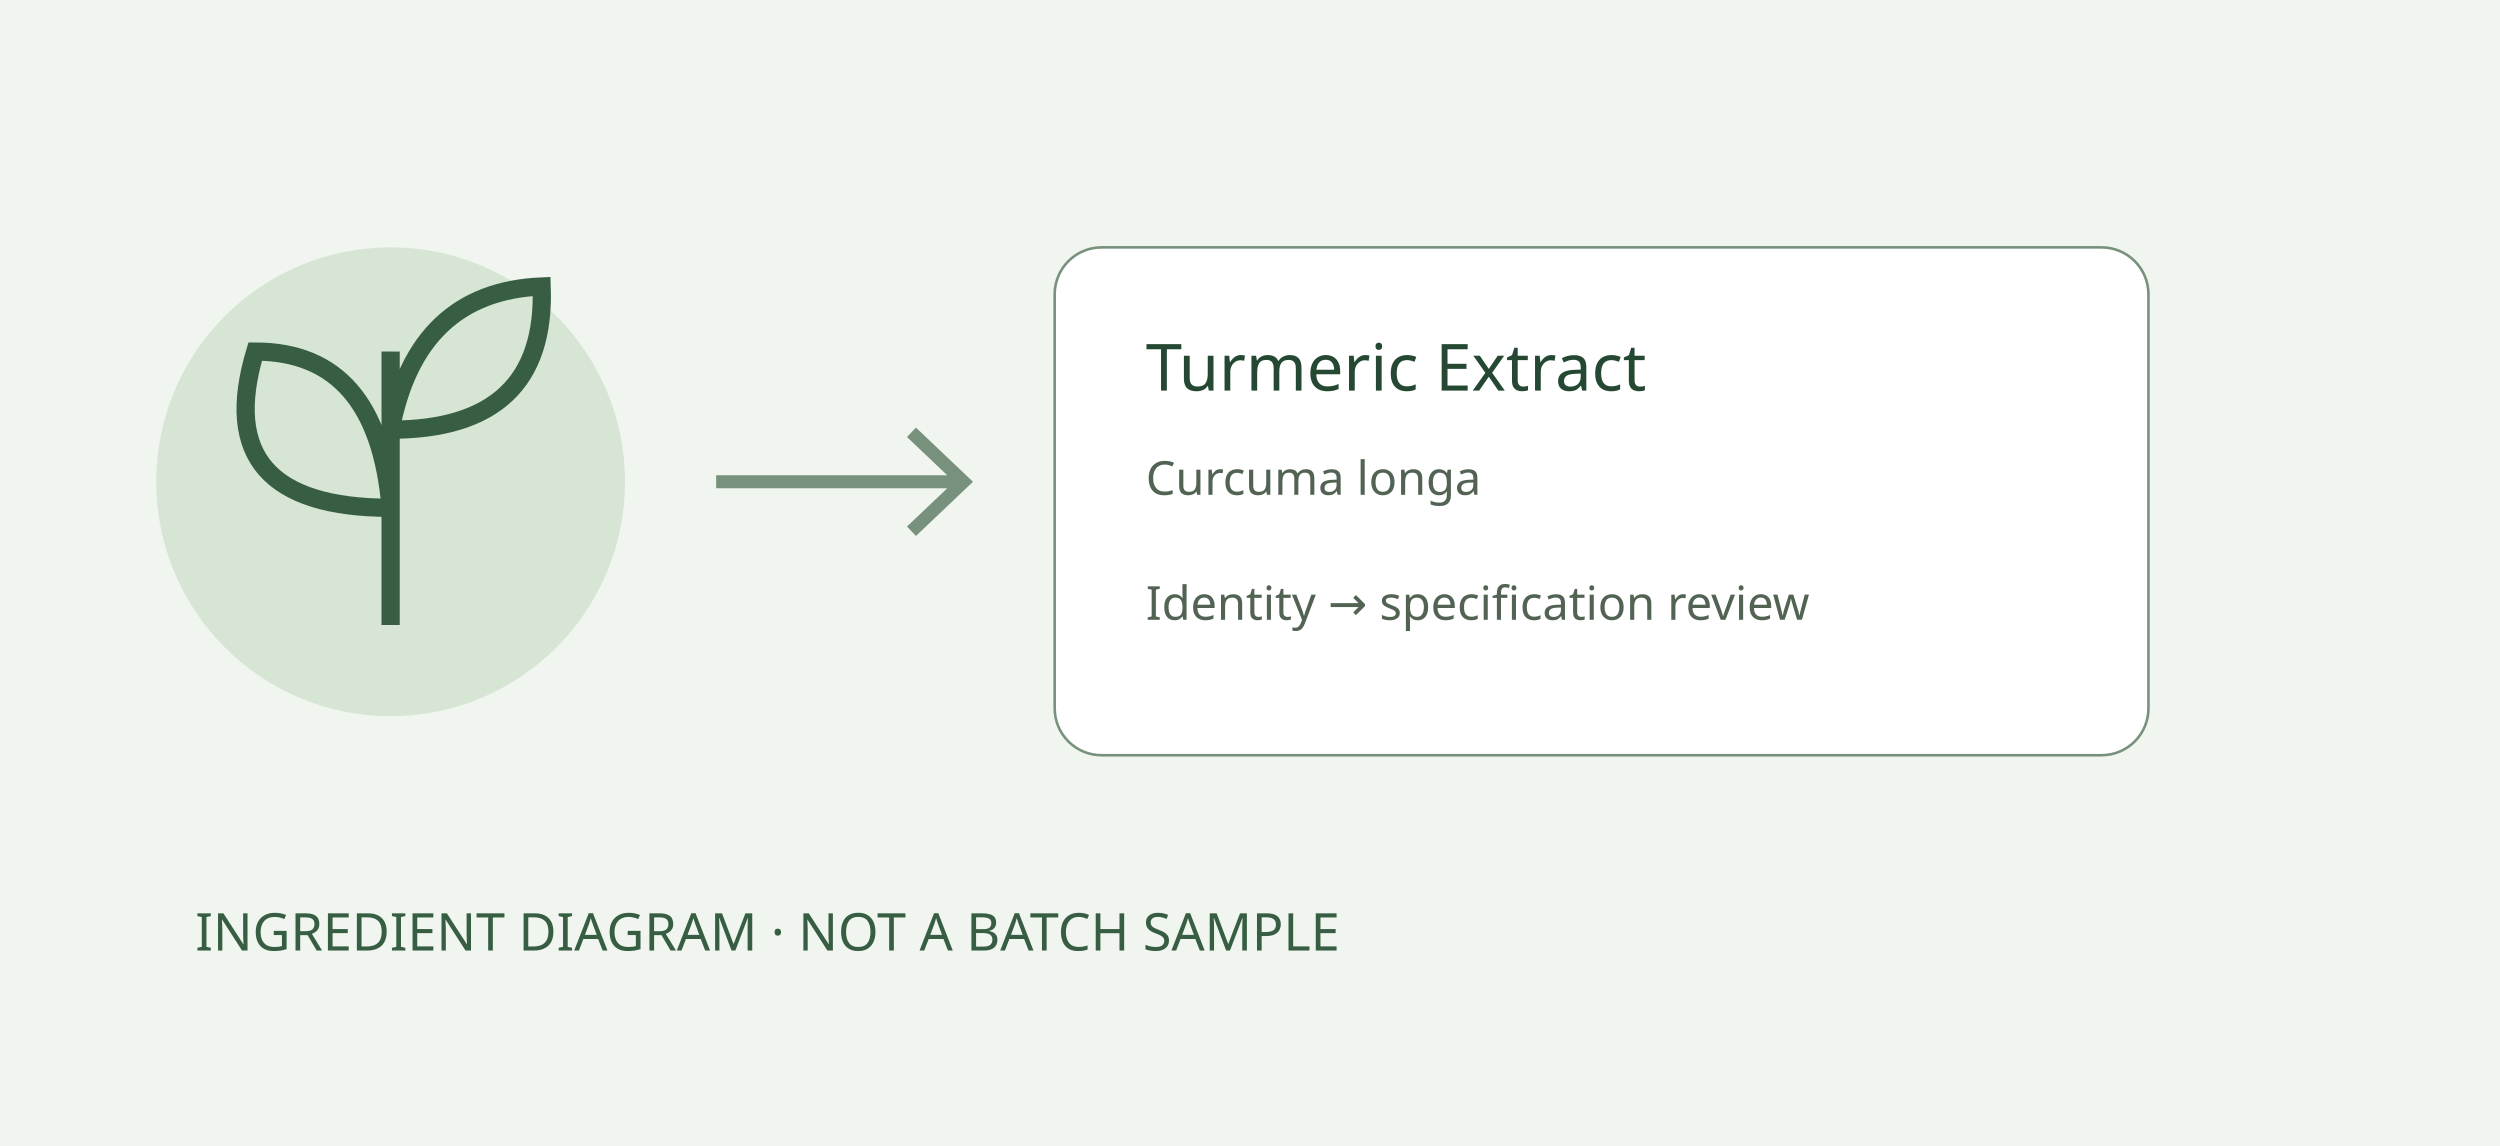
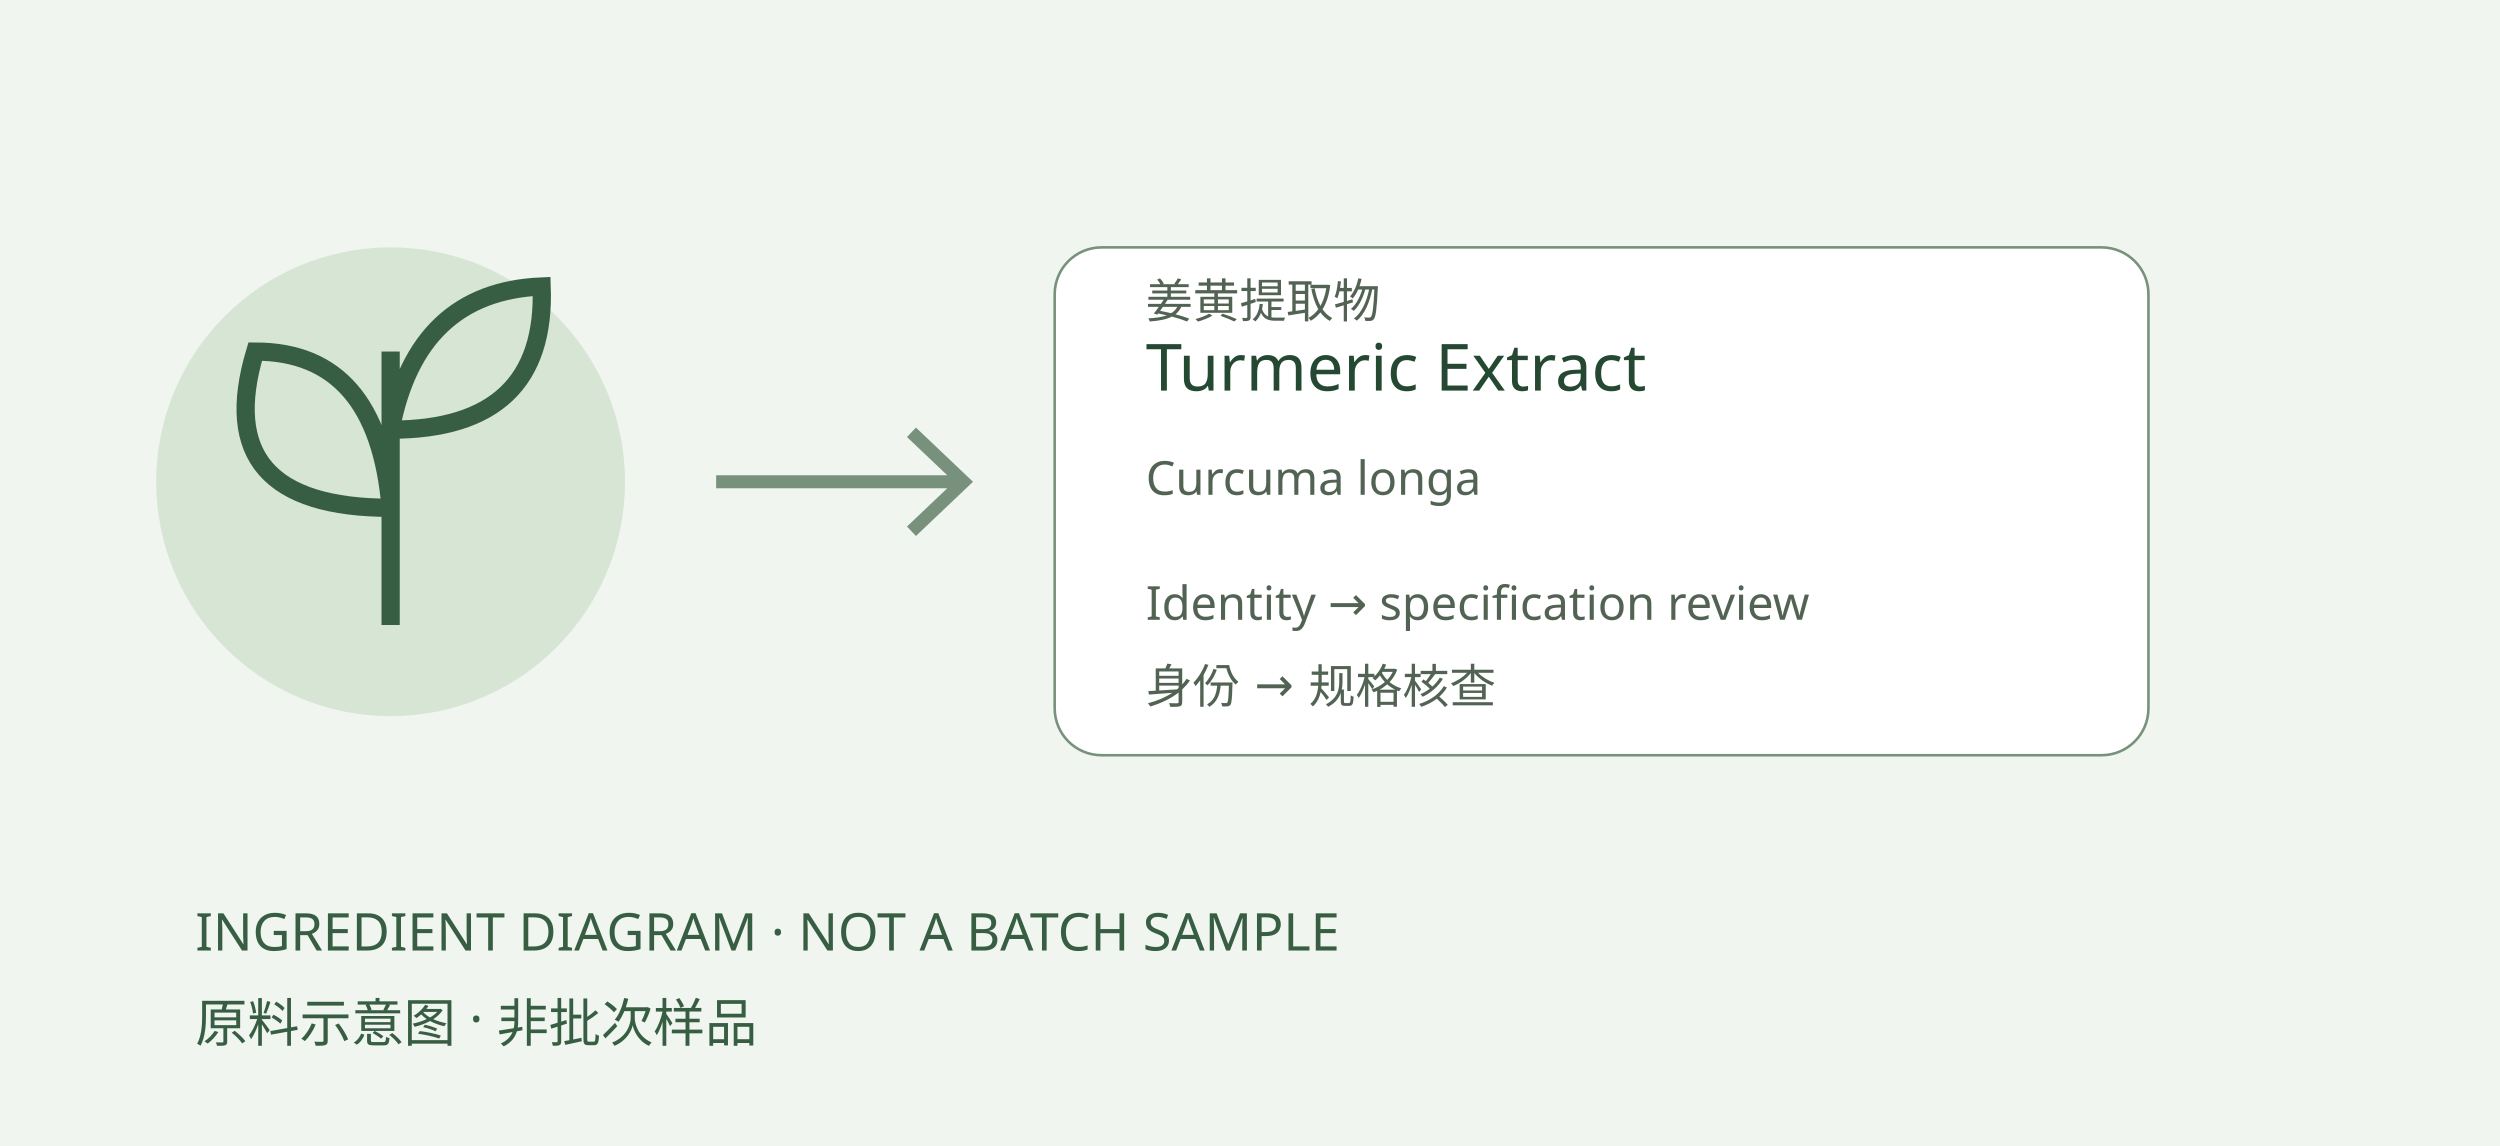
<svg xmlns="http://www.w3.org/2000/svg" viewBox="0 0 960 440" role="img" aria-labelledby="title desc">
  <rect width="960" height="440" fill="#f0f5ef" />
  <circle cx="150" cy="185" r="90" fill="#d7e5d5" />
  <path d="M150 240V135M150 195Q80 195 98 135Q145 135 150 195M150 165Q210 165 208 110Q160 112 150 165" fill="none" stroke="#375e43" stroke-width="7" />
  <path d="M275 185H370M350 166l20 19-20 19" fill="none" stroke="#78917c" stroke-width="5" />
  <rect x="405" y="95" width="420" height="195" rx="18" fill="white" stroke="#78917c" />
  <text x="440" y="150" font-family="sans-serif" font-size="25" fill="#244832">Turmeric Extract</text>
  <text x="440" y="190" font-family="sans-serif" font-size="18" fill="#526354">Curcuma longa</text>
  <text x="440" y="238" font-family="sans-serif" font-size="18" fill="#526354">Identity → specification review</text>
+   <text x="440" y="270" font-family="sans-serif" font-size="18" fill="#526354">身份 → 规格核查</text>
  <text x="75" y="365" font-family="sans-serif" font-size="20" fill="#375e43">INGREDIENT DIAGRAM · NOT A BATCH SAMPLE</text>
+   <text x="440" y="122" font-family="sans-serif" font-size="18" fill="#526354">姜黄提取物</text>
+   <text x="75" y="400" font-family="sans-serif" font-size="20" fill="#375e43">原料示意图 · 非批次样品</text>
</svg>
